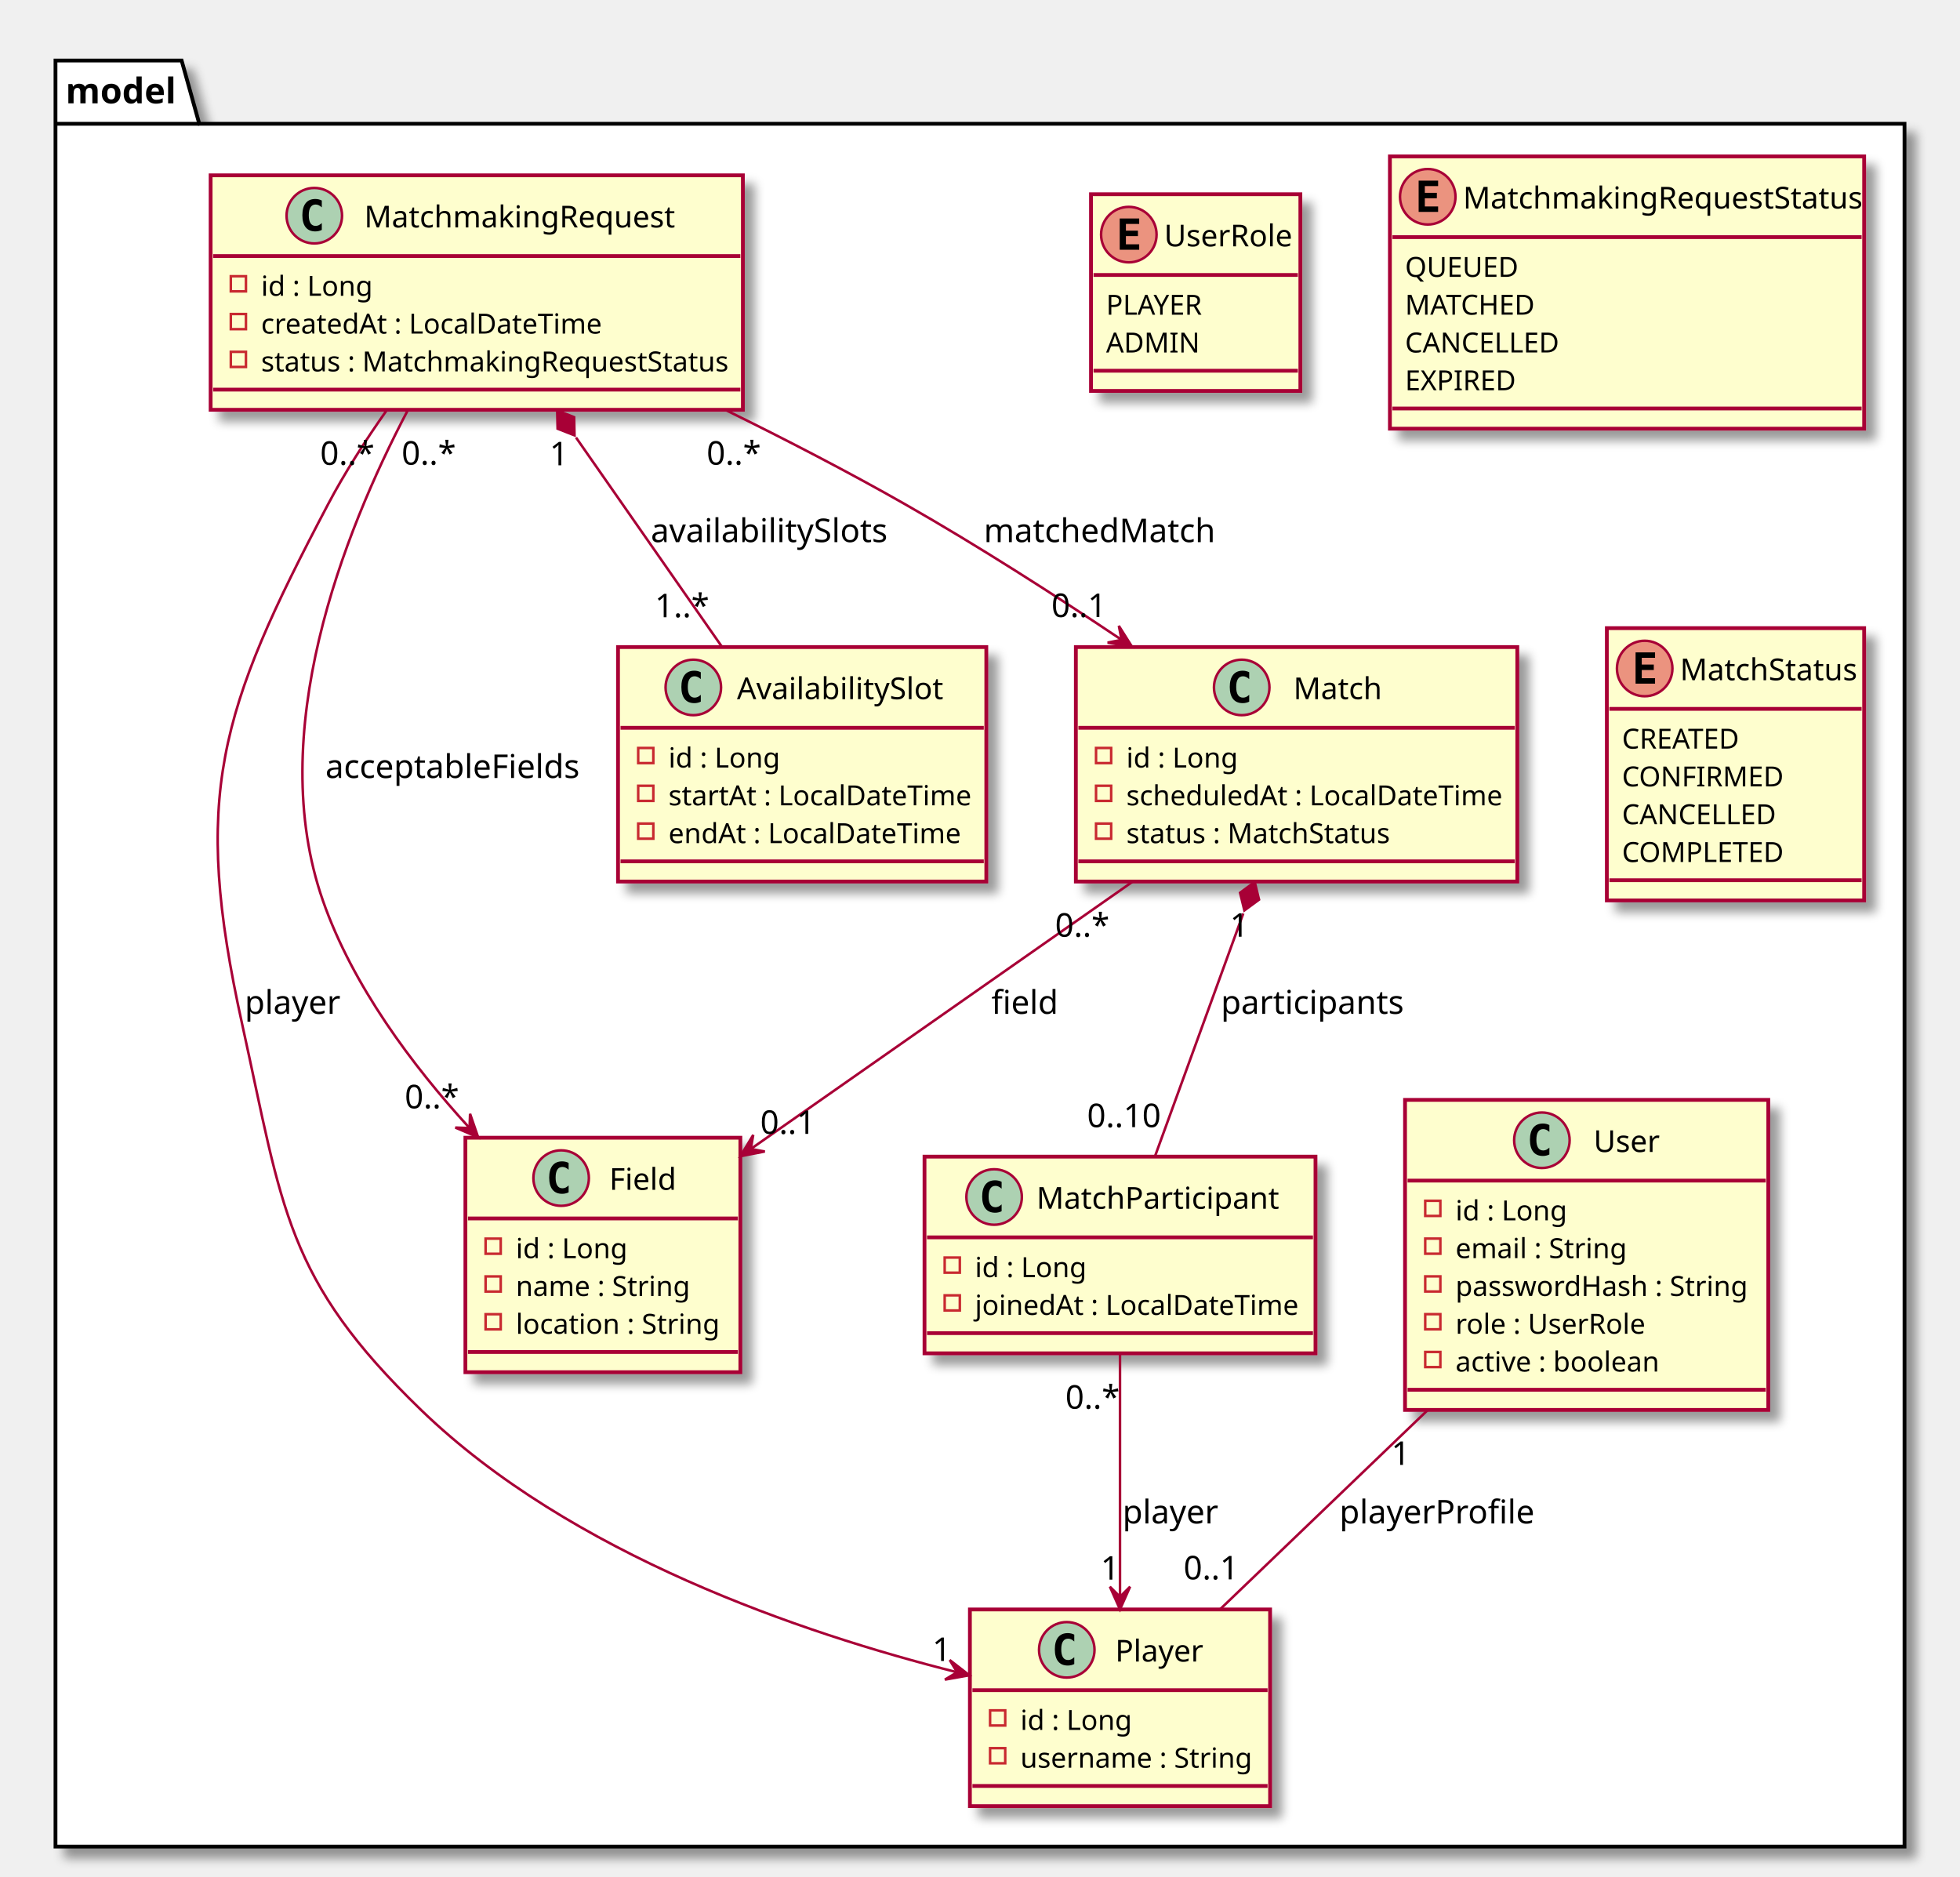
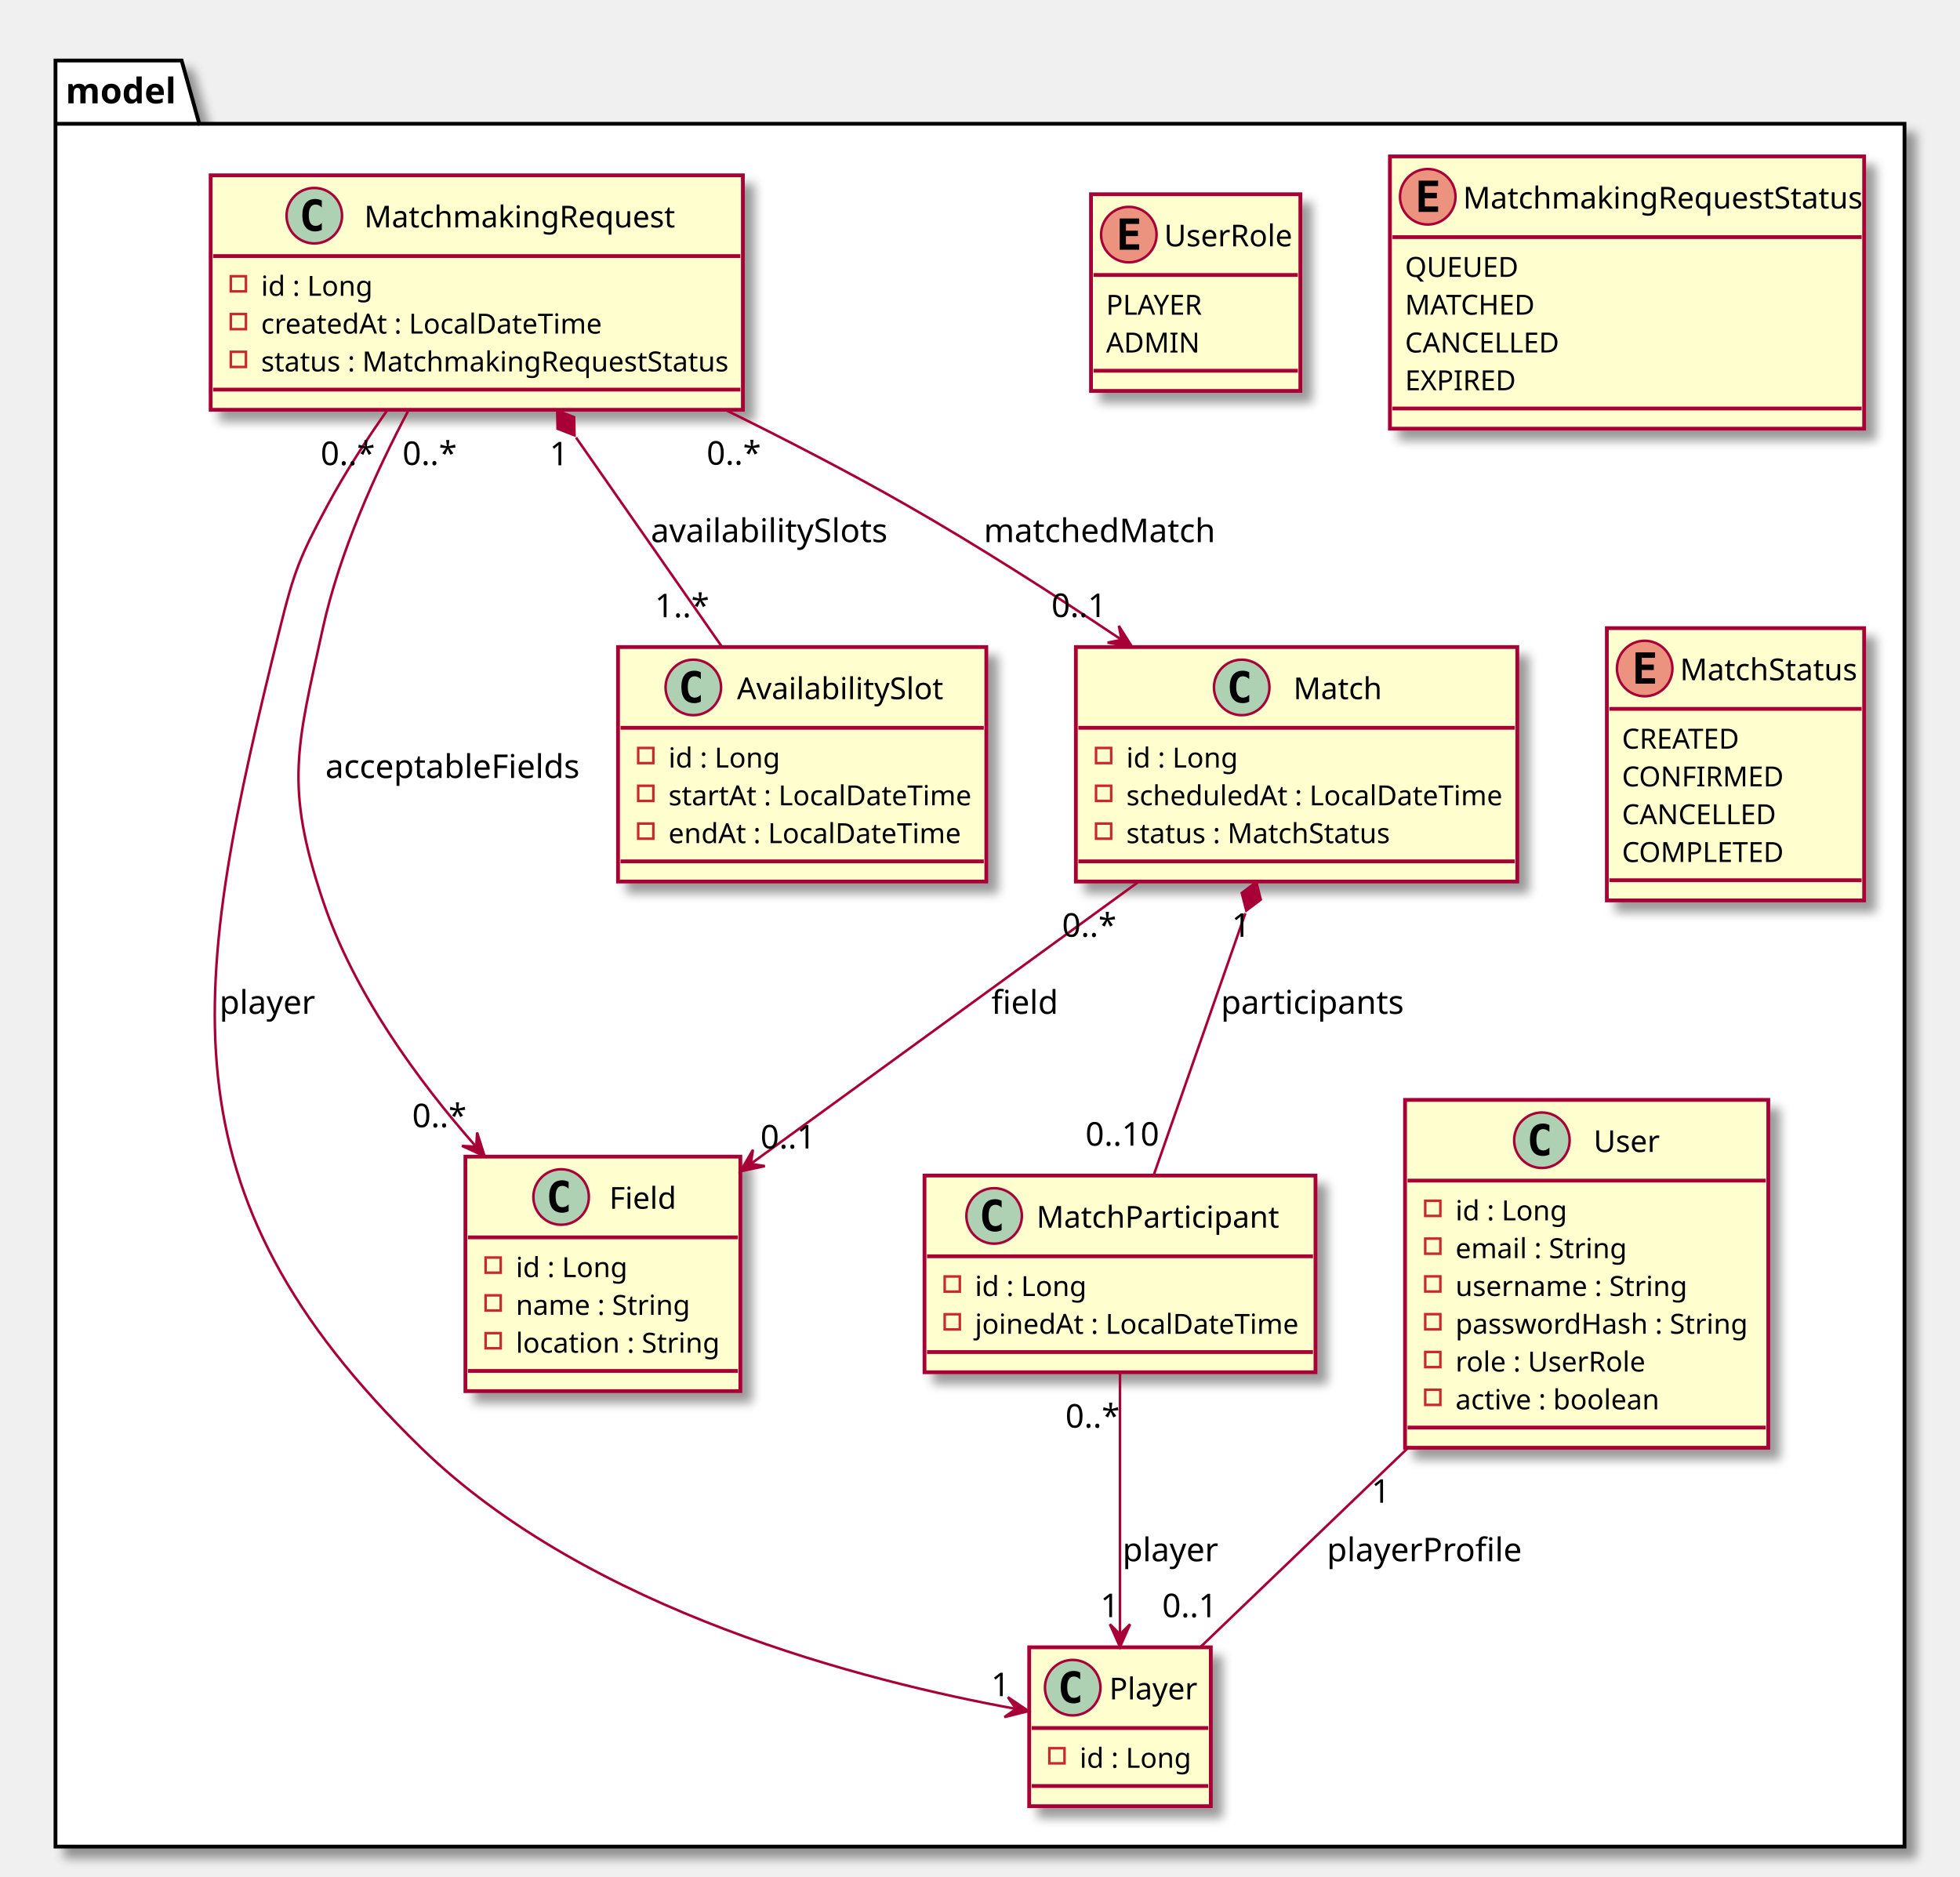
<svg xmlns="http://www.w3.org/2000/svg" contentScriptType="application/ecmascript" contentStyleType="text/css" height="744px" preserveAspectRatio="none" style="width:777px;height:744px;" version="1.1" viewBox="0 0 777 744" width="777px" zoomAndPan="magnify">
  <defs>
-     <filter height="300%" id="f11kd5h9qeuaq0" width="300%" x="-1" y="-1">
+     <filter height="300%" id="f3eheg38t3hkg" width="300%" x="-1" y="-1">
      <feGaussianBlur result="blurOut" stdDeviation="2.0" />
      <feColorMatrix in="blurOut" result="blurOut2" type="matrix" values="0 0 0 0 0 0 0 0 0 0 0 0 0 0 0 0 0 0 .4 0" />
      <feOffset dx="4.0" dy="4.0" in="blurOut2" result="blurOut3" />
      <feBlend in="SourceGraphic" in2="blurOut3" mode="normal" />
    </filter>
  </defs>
  <g>
-     <polygon fill="#FFFFFF" filter="url(#f11kd5h9qeuaq0)" points="22,24,72,24,79,49.068,755,49.068,755,732,22,732,22,24" style="stroke: #000000; stroke-width: 1.5;" />
+     <polygon fill="#FFFFFF" filter="url(#f3eheg38t3hkg)" points="22,24,72,24,79,49.068,755,49.068,755,732,22,732,22,24" style="stroke: #000000; stroke-width: 1.5;" />
    <line style="stroke: #000000; stroke-width: 1.5;" x1="22" x2="79" y1="49.068" y2="49.068" />
    <text fill="#000000" font-family="sans-serif" font-size="14" font-weight="bold" lengthAdjust="spacingAndGlyphs" textLength="44" x="26" y="40.966">model</text>
-     <rect fill="#FEFECE" filter="url(#f11kd5h9qeuaq0)" height="122.909" id="User" style="stroke: #A80036; stroke-width: 1.5;" width="144" x="557" y="436" />
+     <rect fill="#FEFECE" filter="url(#f3eheg38t3hkg)" height="137.891" id="User" style="stroke: #A80036; stroke-width: 1.5;" width="144" x="557" y="436" />
    <ellipse cx="611.25" cy="452" fill="#ADD1B2" rx="11" ry="11" style="stroke: #A80036; stroke-width: 1.0;" />
    <path d="M614.219,457.641 Q613.641,457.938 613,458.078 Q612.359,458.234 611.656,458.234 Q609.156,458.234 607.828,456.594 Q606.516,454.938 606.516,451.812 Q606.516,448.688 607.828,447.031 Q609.156,445.375 611.656,445.375 Q612.359,445.375 613,445.531 Q613.656,445.688 614.219,445.984 L614.219,448.703 Q613.594,448.125 613,447.859 Q612.406,447.578 611.781,447.578 Q610.438,447.578 609.75,448.656 Q609.062,449.719 609.062,451.812 Q609.062,453.906 609.75,454.984 Q610.438,456.047 611.781,456.047 Q612.406,456.047 613,455.781 Q613.594,455.5 614.219,454.922 L614.219,457.641 Z " />
    <text fill="#000000" font-family="sans-serif" font-size="12" lengthAdjust="spacingAndGlyphs" textLength="27" x="631.75" y="456.656">User</text>
    <line style="stroke: #A80036; stroke-width: 1.5;" x1="558" x2="700" y1="468" y2="468" />
    <rect fill="none" height="6" style="stroke: #C82930; stroke-width: 1.0;" width="6" x="565" y="476" />
    <text fill="#000000" font-family="sans-serif" font-size="11" lengthAdjust="spacingAndGlyphs" textLength="46" x="577" y="483.759">id : Long</text>
    <rect fill="none" height="6" style="stroke: #C82930; stroke-width: 1.0;" width="6" x="565" y="490.982" />
    <text fill="#000000" font-family="sans-serif" font-size="11" lengthAdjust="spacingAndGlyphs" textLength="69" x="577" y="498.741">email : String</text>
    <rect fill="none" height="6" style="stroke: #C82930; stroke-width: 1.0;" width="6" x="565" y="505.964" />
-     <text fill="#000000" font-family="sans-serif" font-size="11" lengthAdjust="spacingAndGlyphs" textLength="118" x="577" y="513.723">passwordHash : String</text>
+     <text fill="#000000" font-family="sans-serif" font-size="11" lengthAdjust="spacingAndGlyphs" textLength="93" x="577" y="513.723">username : String</text>
    <rect fill="none" height="6" style="stroke: #C82930; stroke-width: 1.0;" width="6" x="565" y="520.946" />
-     <text fill="#000000" font-family="sans-serif" font-size="11" lengthAdjust="spacingAndGlyphs" textLength="77" x="577" y="528.705">role : UserRole</text>
+     <text fill="#000000" font-family="sans-serif" font-size="11" lengthAdjust="spacingAndGlyphs" textLength="118" x="577" y="528.705">passwordHash : String</text>
    <rect fill="none" height="6" style="stroke: #C82930; stroke-width: 1.0;" width="6" x="565" y="535.928" />
-     <text fill="#000000" font-family="sans-serif" font-size="11" lengthAdjust="spacingAndGlyphs" textLength="82" x="577" y="543.687">active : boolean</text>
-     <line style="stroke: #A80036; stroke-width: 1.5;" x1="558" x2="700" y1="550.909" y2="550.909" />
-     <rect fill="#FEFECE" filter="url(#f11kd5h9qeuaq0)" height="77.964" id="Player" style="stroke: #A80036; stroke-width: 1.5;" width="119" x="384.5" y="638" />
-     <ellipse cx="422.9" cy="654" fill="#ADD1B2" rx="11" ry="11" style="stroke: #A80036; stroke-width: 1.0;" />
-     <path d="M425.869,659.641 Q425.291,659.938 424.65,660.078 Q424.009,660.234 423.306,660.234 Q420.806,660.234 419.478,658.594 Q418.166,656.938 418.166,653.812 Q418.166,650.688 419.478,649.031 Q420.806,647.375 423.306,647.375 Q424.009,647.375 424.65,647.531 Q425.306,647.688 425.869,647.984 L425.869,650.703 Q425.244,650.125 424.65,649.859 Q424.056,649.578 423.431,649.578 Q422.087,649.578 421.4,650.656 Q420.712,651.719 420.712,653.812 Q420.712,655.906 421.4,656.984 Q422.087,658.047 423.431,658.047 Q424.056,658.047 424.65,657.781 Q425.244,657.5 425.869,656.922 L425.869,659.641 Z " />
-     <text fill="#000000" font-family="sans-serif" font-size="12" lengthAdjust="spacingAndGlyphs" textLength="35" x="442.1" y="658.656">Player</text>
-     <line style="stroke: #A80036; stroke-width: 1.5;" x1="385.5" x2="502.5" y1="670" y2="670" />
-     <rect fill="none" height="6" style="stroke: #C82930; stroke-width: 1.0;" width="6" x="392.5" y="678" />
-     <text fill="#000000" font-family="sans-serif" font-size="11" lengthAdjust="spacingAndGlyphs" textLength="46" x="404.5" y="685.759">id : Long</text>
-     <rect fill="none" height="6" style="stroke: #C82930; stroke-width: 1.0;" width="6" x="392.5" y="692.982" />
-     <text fill="#000000" font-family="sans-serif" font-size="11" lengthAdjust="spacingAndGlyphs" textLength="93" x="404.5" y="700.741">username : String</text>
-     <line style="stroke: #A80036; stroke-width: 1.5;" x1="385.5" x2="502.5" y1="707.964" y2="707.964" />
-     <rect fill="#FEFECE" filter="url(#f11kd5h9qeuaq0)" height="92.946" id="Field" style="stroke: #A80036; stroke-width: 1.5;" width="109" x="184.5" y="451" />
-     <ellipse cx="222.45" cy="467" fill="#ADD1B2" rx="11" ry="11" style="stroke: #A80036; stroke-width: 1.0;" />
-     <path d="M225.419,472.641 Q224.841,472.938 224.2,473.078 Q223.559,473.234 222.856,473.234 Q220.356,473.234 219.028,471.594 Q217.716,469.938 217.716,466.812 Q217.716,463.688 219.028,462.031 Q220.356,460.375 222.856,460.375 Q223.559,460.375 224.2,460.531 Q224.856,460.688 225.419,460.984 L225.419,463.703 Q224.794,463.125 224.2,462.859 Q223.606,462.578 222.981,462.578 Q221.637,462.578 220.95,463.656 Q220.262,464.719 220.262,466.812 Q220.262,468.906 220.95,469.984 Q221.637,471.047 222.981,471.047 Q223.606,471.047 224.2,470.781 Q224.794,470.5 225.419,469.922 L225.419,472.641 Z " />
-     <text fill="#000000" font-family="sans-serif" font-size="12" lengthAdjust="spacingAndGlyphs" textLength="26" x="241.55" y="471.656">Field</text>
-     <line style="stroke: #A80036; stroke-width: 1.5;" x1="185.5" x2="292.5" y1="483" y2="483" />
-     <rect fill="none" height="6" style="stroke: #C82930; stroke-width: 1.0;" width="6" x="192.5" y="491" />
-     <text fill="#000000" font-family="sans-serif" font-size="11" lengthAdjust="spacingAndGlyphs" textLength="46" x="204.5" y="498.759">id : Long</text>
-     <rect fill="none" height="6" style="stroke: #C82930; stroke-width: 1.0;" width="6" x="192.5" y="505.982" />
-     <text fill="#000000" font-family="sans-serif" font-size="11" lengthAdjust="spacingAndGlyphs" textLength="70" x="204.5" y="513.741">name : String</text>
-     <rect fill="none" height="6" style="stroke: #C82930; stroke-width: 1.0;" width="6" x="192.5" y="520.964" />
-     <text fill="#000000" font-family="sans-serif" font-size="11" lengthAdjust="spacingAndGlyphs" textLength="83" x="204.5" y="528.723">location : String</text>
-     <line style="stroke: #A80036; stroke-width: 1.5;" x1="185.5" x2="292.5" y1="535.946" y2="535.946" />
-     <rect fill="#FEFECE" filter="url(#f11kd5h9qeuaq0)" height="92.946" id="MatchmakingRequest" style="stroke: #A80036; stroke-width: 1.5;" width="211" x="83.5" y="69.5" />
+     <text fill="#000000" font-family="sans-serif" font-size="11" lengthAdjust="spacingAndGlyphs" textLength="77" x="577" y="543.687">role : UserRole</text>
+     <rect fill="none" height="6" style="stroke: #C82930; stroke-width: 1.0;" width="6" x="565" y="550.909" />
+     <text fill="#000000" font-family="sans-serif" font-size="11" lengthAdjust="spacingAndGlyphs" textLength="82" x="577" y="558.668">active : boolean</text>
+     <line style="stroke: #A80036; stroke-width: 1.5;" x1="558" x2="700" y1="565.891" y2="565.891" />
+     <rect fill="#FEFECE" filter="url(#f3eheg38t3hkg)" height="62.982" id="Player" style="stroke: #A80036; stroke-width: 1.5;" width="72" x="408" y="653" />
+     <ellipse cx="425.25" cy="669" fill="#ADD1B2" rx="11" ry="11" style="stroke: #A80036; stroke-width: 1.0;" />
+     <path d="M428.219,674.641 Q427.641,674.938 427,675.078 Q426.359,675.234 425.656,675.234 Q423.156,675.234 421.828,673.594 Q420.516,671.938 420.516,668.812 Q420.516,665.688 421.828,664.031 Q423.156,662.375 425.656,662.375 Q426.359,662.375 427,662.531 Q427.656,662.688 428.219,662.984 L428.219,665.703 Q427.594,665.125 427,664.859 Q426.406,664.578 425.781,664.578 Q424.438,664.578 423.75,665.656 Q423.062,666.719 423.062,668.812 Q423.062,670.906 423.75,671.984 Q424.438,673.047 425.781,673.047 Q426.406,673.047 427,672.781 Q427.594,672.5 428.219,671.922 L428.219,674.641 Z " />
+     <text fill="#000000" font-family="sans-serif" font-size="12" lengthAdjust="spacingAndGlyphs" textLength="35" x="439.75" y="673.656">Player</text>
+     <line style="stroke: #A80036; stroke-width: 1.5;" x1="409" x2="479" y1="685" y2="685" />
+     <rect fill="none" height="6" style="stroke: #C82930; stroke-width: 1.0;" width="6" x="416" y="693" />
+     <text fill="#000000" font-family="sans-serif" font-size="11" lengthAdjust="spacingAndGlyphs" textLength="46" x="428" y="700.759">id : Long</text>
+     <line style="stroke: #A80036; stroke-width: 1.5;" x1="409" x2="479" y1="707.982" y2="707.982" />
+     <rect fill="#FEFECE" filter="url(#f3eheg38t3hkg)" height="92.946" id="Field" style="stroke: #A80036; stroke-width: 1.5;" width="109" x="184.5" y="458.5" />
+     <ellipse cx="222.45" cy="474.5" fill="#ADD1B2" rx="11" ry="11" style="stroke: #A80036; stroke-width: 1.0;" />
+     <path d="M225.419,480.141 Q224.841,480.438 224.2,480.578 Q223.559,480.734 222.856,480.734 Q220.356,480.734 219.028,479.094 Q217.716,477.438 217.716,474.312 Q217.716,471.188 219.028,469.531 Q220.356,467.875 222.856,467.875 Q223.559,467.875 224.2,468.031 Q224.856,468.188 225.419,468.484 L225.419,471.203 Q224.794,470.625 224.2,470.359 Q223.606,470.078 222.981,470.078 Q221.637,470.078 220.95,471.156 Q220.262,472.219 220.262,474.312 Q220.262,476.406 220.95,477.484 Q221.637,478.547 222.981,478.547 Q223.606,478.547 224.2,478.281 Q224.794,478 225.419,477.422 L225.419,480.141 Z " />
+     <text fill="#000000" font-family="sans-serif" font-size="12" lengthAdjust="spacingAndGlyphs" textLength="26" x="241.55" y="479.156">Field</text>
+     <line style="stroke: #A80036; stroke-width: 1.5;" x1="185.5" x2="292.5" y1="490.5" y2="490.5" />
+     <rect fill="none" height="6" style="stroke: #C82930; stroke-width: 1.0;" width="6" x="192.5" y="498.5" />
+     <text fill="#000000" font-family="sans-serif" font-size="11" lengthAdjust="spacingAndGlyphs" textLength="46" x="204.5" y="506.259">id : Long</text>
+     <rect fill="none" height="6" style="stroke: #C82930; stroke-width: 1.0;" width="6" x="192.5" y="513.482" />
+     <text fill="#000000" font-family="sans-serif" font-size="11" lengthAdjust="spacingAndGlyphs" textLength="70" x="204.5" y="521.241">name : String</text>
+     <rect fill="none" height="6" style="stroke: #C82930; stroke-width: 1.0;" width="6" x="192.5" y="528.464" />
+     <text fill="#000000" font-family="sans-serif" font-size="11" lengthAdjust="spacingAndGlyphs" textLength="83" x="204.5" y="536.223">location : String</text>
+     <line style="stroke: #A80036; stroke-width: 1.5;" x1="185.5" x2="292.5" y1="543.446" y2="543.446" />
+     <rect fill="#FEFECE" filter="url(#f3eheg38t3hkg)" height="92.946" id="MatchmakingRequest" style="stroke: #A80036; stroke-width: 1.5;" width="211" x="83.5" y="69.5" />
    <ellipse cx="124.6" cy="85.5" fill="#ADD1B2" rx="11" ry="11" style="stroke: #A80036; stroke-width: 1.0;" />
    <path d="M127.569,91.141 Q126.991,91.438 126.35,91.578 Q125.709,91.734 125.006,91.734 Q122.506,91.734 121.178,90.094 Q119.866,88.438 119.866,85.312 Q119.866,82.188 121.178,80.531 Q122.506,78.875 125.006,78.875 Q125.709,78.875 126.35,79.031 Q127.006,79.188 127.569,79.484 L127.569,82.203 Q126.944,81.625 126.35,81.359 Q125.756,81.078 125.131,81.078 Q123.787,81.078 123.1,82.156 Q122.412,83.219 122.412,85.312 Q122.412,87.406 123.1,88.484 Q123.787,89.547 125.131,89.547 Q125.756,89.547 126.35,89.281 Q126.944,89 127.569,88.422 L127.569,91.141 Z " />
    <text fill="#000000" font-family="sans-serif" font-size="12" lengthAdjust="spacingAndGlyphs" textLength="121" x="144.4" y="90.156">MatchmakingRequest</text>
    <line style="stroke: #A80036; stroke-width: 1.5;" x1="84.5" x2="293.5" y1="101.5" y2="101.5" />
    <rect fill="none" height="6" style="stroke: #C82930; stroke-width: 1.0;" width="6" x="91.5" y="109.5" />
    <text fill="#000000" font-family="sans-serif" font-size="11" lengthAdjust="spacingAndGlyphs" textLength="46" x="103.5" y="117.259">id : Long</text>
    <rect fill="none" height="6" style="stroke: #C82930; stroke-width: 1.0;" width="6" x="91.5" y="124.482" />
    <text fill="#000000" font-family="sans-serif" font-size="11" lengthAdjust="spacingAndGlyphs" textLength="135" x="103.5" y="132.241">createdAt : LocalDateTime</text>
    <rect fill="none" height="6" style="stroke: #C82930; stroke-width: 1.0;" width="6" x="91.5" y="139.464" />
    <text fill="#000000" font-family="sans-serif" font-size="11" lengthAdjust="spacingAndGlyphs" textLength="185" x="103.5" y="147.223">status : MatchmakingRequestStatus</text>
    <line style="stroke: #A80036; stroke-width: 1.5;" x1="84.5" x2="293.5" y1="154.446" y2="154.446" />
-     <rect fill="#FEFECE" filter="url(#f11kd5h9qeuaq0)" height="92.946" id="AvailabilitySlot" style="stroke: #A80036; stroke-width: 1.5;" width="146" x="245" y="256.5" />
+     <rect fill="#FEFECE" filter="url(#f3eheg38t3hkg)" height="92.946" id="AvailabilitySlot" style="stroke: #A80036; stroke-width: 1.5;" width="146" x="245" y="256.5" />
    <ellipse cx="274.85" cy="272.5" fill="#ADD1B2" rx="11" ry="11" style="stroke: #A80036; stroke-width: 1.0;" />
    <path d="M277.819,278.141 Q277.241,278.438 276.6,278.578 Q275.959,278.734 275.256,278.734 Q272.756,278.734 271.428,277.094 Q270.116,275.438 270.116,272.312 Q270.116,269.188 271.428,267.531 Q272.756,265.875 275.256,265.875 Q275.959,265.875 276.6,266.031 Q277.256,266.188 277.819,266.484 L277.819,269.203 Q277.194,268.625 276.6,268.359 Q276.006,268.078 275.381,268.078 Q274.038,268.078 273.35,269.156 Q272.663,270.219 272.663,272.312 Q272.663,274.406 273.35,275.484 Q274.038,276.547 275.381,276.547 Q276.006,276.547 276.6,276.281 Q277.194,276 277.819,275.422 L277.819,278.141 Z " />
    <text fill="#000000" font-family="sans-serif" font-size="12" lengthAdjust="spacingAndGlyphs" textLength="81" x="292.15" y="277.156">AvailabilitySlot</text>
    <line style="stroke: #A80036; stroke-width: 1.5;" x1="246" x2="390" y1="288.5" y2="288.5" />
    <rect fill="none" height="6" style="stroke: #C82930; stroke-width: 1.0;" width="6" x="253" y="296.5" />
    <text fill="#000000" font-family="sans-serif" font-size="11" lengthAdjust="spacingAndGlyphs" textLength="46" x="265" y="304.259">id : Long</text>
    <rect fill="none" height="6" style="stroke: #C82930; stroke-width: 1.0;" width="6" x="253" y="311.482" />
    <text fill="#000000" font-family="sans-serif" font-size="11" lengthAdjust="spacingAndGlyphs" textLength="120" x="265" y="319.241">startAt : LocalDateTime</text>
    <rect fill="none" height="6" style="stroke: #C82930; stroke-width: 1.0;" width="6" x="253" y="326.464" />
    <text fill="#000000" font-family="sans-serif" font-size="11" lengthAdjust="spacingAndGlyphs" textLength="116" x="265" y="334.223">endAt : LocalDateTime</text>
    <line style="stroke: #A80036; stroke-width: 1.5;" x1="246" x2="390" y1="341.446" y2="341.446" />
-     <rect fill="#FEFECE" filter="url(#f11kd5h9qeuaq0)" height="92.946" id="Match" style="stroke: #A80036; stroke-width: 1.5;" width="175" x="426.5" y="256.5" />
+     <rect fill="#FEFECE" filter="url(#f3eheg38t3hkg)" height="92.946" id="Match" style="stroke: #A80036; stroke-width: 1.5;" width="175" x="426.5" y="256.5" />
    <ellipse cx="492.25" cy="272.5" fill="#ADD1B2" rx="11" ry="11" style="stroke: #A80036; stroke-width: 1.0;" />
    <path d="M495.219,278.141 Q494.641,278.438 494,278.578 Q493.359,278.734 492.656,278.734 Q490.156,278.734 488.828,277.094 Q487.516,275.438 487.516,272.312 Q487.516,269.188 488.828,267.531 Q490.156,265.875 492.656,265.875 Q493.359,265.875 494,266.031 Q494.656,266.188 495.219,266.484 L495.219,269.203 Q494.594,268.625 494,268.359 Q493.406,268.078 492.781,268.078 Q491.438,268.078 490.75,269.156 Q490.062,270.219 490.062,272.312 Q490.062,274.406 490.75,275.484 Q491.438,276.547 492.781,276.547 Q493.406,276.547 494,276.281 Q494.594,276 495.219,275.422 L495.219,278.141 Z " />
    <text fill="#000000" font-family="sans-serif" font-size="12" lengthAdjust="spacingAndGlyphs" textLength="35" x="512.75" y="277.156">Match</text>
    <line style="stroke: #A80036; stroke-width: 1.5;" x1="427.5" x2="600.5" y1="288.5" y2="288.5" />
    <rect fill="none" height="6" style="stroke: #C82930; stroke-width: 1.0;" width="6" x="434.5" y="296.5" />
    <text fill="#000000" font-family="sans-serif" font-size="11" lengthAdjust="spacingAndGlyphs" textLength="46" x="446.5" y="304.259">id : Long</text>
    <rect fill="none" height="6" style="stroke: #C82930; stroke-width: 1.0;" width="6" x="434.5" y="311.482" />
    <text fill="#000000" font-family="sans-serif" font-size="11" lengthAdjust="spacingAndGlyphs" textLength="149" x="446.5" y="319.241">scheduledAt : LocalDateTime</text>
    <rect fill="none" height="6" style="stroke: #C82930; stroke-width: 1.0;" width="6" x="434.5" y="326.464" />
    <text fill="#000000" font-family="sans-serif" font-size="11" lengthAdjust="spacingAndGlyphs" textLength="104" x="446.5" y="334.223">status : MatchStatus</text>
    <line style="stroke: #A80036; stroke-width: 1.5;" x1="427.5" x2="600.5" y1="341.446" y2="341.446" />
-     <rect fill="#FEFECE" filter="url(#f11kd5h9qeuaq0)" height="77.964" id="MatchParticipant" style="stroke: #A80036; stroke-width: 1.5;" width="155" x="366.5" y="458.5" />
-     <ellipse cx="394.1" cy="474.5" fill="#ADD1B2" rx="11" ry="11" style="stroke: #A80036; stroke-width: 1.0;" />
-     <path d="M397.069,480.141 Q396.491,480.438 395.85,480.578 Q395.209,480.734 394.506,480.734 Q392.006,480.734 390.678,479.094 Q389.366,477.438 389.366,474.312 Q389.366,471.188 390.678,469.531 Q392.006,467.875 394.506,467.875 Q395.209,467.875 395.85,468.031 Q396.506,468.188 397.069,468.484 L397.069,471.203 Q396.444,470.625 395.85,470.359 Q395.256,470.078 394.631,470.078 Q393.288,470.078 392.6,471.156 Q391.913,472.219 391.913,474.312 Q391.913,476.406 392.6,477.484 Q393.288,478.547 394.631,478.547 Q395.256,478.547 395.85,478.281 Q396.444,478 397.069,477.422 L397.069,480.141 Z " />
-     <text fill="#000000" font-family="sans-serif" font-size="12" lengthAdjust="spacingAndGlyphs" textLength="95" x="410.9" y="479.156">MatchParticipant</text>
-     <line style="stroke: #A80036; stroke-width: 1.5;" x1="367.5" x2="520.5" y1="490.5" y2="490.5" />
-     <rect fill="none" height="6" style="stroke: #C82930; stroke-width: 1.0;" width="6" x="374.5" y="498.5" />
-     <text fill="#000000" font-family="sans-serif" font-size="11" lengthAdjust="spacingAndGlyphs" textLength="46" x="386.5" y="506.259">id : Long</text>
-     <rect fill="none" height="6" style="stroke: #C82930; stroke-width: 1.0;" width="6" x="374.5" y="513.482" />
-     <text fill="#000000" font-family="sans-serif" font-size="11" lengthAdjust="spacingAndGlyphs" textLength="129" x="386.5" y="521.241">joinedAt : LocalDateTime</text>
-     <line style="stroke: #A80036; stroke-width: 1.5;" x1="367.5" x2="520.5" y1="528.464" y2="528.464" />
-     <rect fill="#FEFECE" filter="url(#f11kd5h9qeuaq0)" height="77.964" id="UserRole" style="stroke: #A80036; stroke-width: 1.5;" width="83" x="432.5" y="77" />
+     <rect fill="#FEFECE" filter="url(#f3eheg38t3hkg)" height="77.964" id="MatchParticipant" style="stroke: #A80036; stroke-width: 1.5;" width="155" x="366.5" y="466" />
+     <ellipse cx="394.1" cy="482" fill="#ADD1B2" rx="11" ry="11" style="stroke: #A80036; stroke-width: 1.0;" />
+     <path d="M397.069,487.641 Q396.491,487.938 395.85,488.078 Q395.209,488.234 394.506,488.234 Q392.006,488.234 390.678,486.594 Q389.366,484.938 389.366,481.812 Q389.366,478.688 390.678,477.031 Q392.006,475.375 394.506,475.375 Q395.209,475.375 395.85,475.531 Q396.506,475.688 397.069,475.984 L397.069,478.703 Q396.444,478.125 395.85,477.859 Q395.256,477.578 394.631,477.578 Q393.288,477.578 392.6,478.656 Q391.913,479.719 391.913,481.812 Q391.913,483.906 392.6,484.984 Q393.288,486.047 394.631,486.047 Q395.256,486.047 395.85,485.781 Q396.444,485.5 397.069,484.922 L397.069,487.641 Z " />
+     <text fill="#000000" font-family="sans-serif" font-size="12" lengthAdjust="spacingAndGlyphs" textLength="95" x="410.9" y="486.656">MatchParticipant</text>
+     <line style="stroke: #A80036; stroke-width: 1.5;" x1="367.5" x2="520.5" y1="498" y2="498" />
+     <rect fill="none" height="6" style="stroke: #C82930; stroke-width: 1.0;" width="6" x="374.5" y="506" />
+     <text fill="#000000" font-family="sans-serif" font-size="11" lengthAdjust="spacingAndGlyphs" textLength="46" x="386.5" y="513.759">id : Long</text>
+     <rect fill="none" height="6" style="stroke: #C82930; stroke-width: 1.0;" width="6" x="374.5" y="520.982" />
+     <text fill="#000000" font-family="sans-serif" font-size="11" lengthAdjust="spacingAndGlyphs" textLength="129" x="386.5" y="528.741">joinedAt : LocalDateTime</text>
+     <line style="stroke: #A80036; stroke-width: 1.5;" x1="367.5" x2="520.5" y1="535.964" y2="535.964" />
+     <rect fill="#FEFECE" filter="url(#f3eheg38t3hkg)" height="77.964" id="UserRole" style="stroke: #A80036; stroke-width: 1.5;" width="83" x="432.5" y="77" />
    <ellipse cx="447.5" cy="93" fill="#EB937F" rx="11" ry="11" style="stroke: #A80036; stroke-width: 1.0;" />
    <path d="M451.609,99 L443.891,99 L443.891,86.609 L451.609,86.609 L451.609,88.766 L446.344,88.766 L446.344,91.438 L451.109,91.438 L451.109,93.594 L446.344,93.594 L446.344,96.844 L451.609,96.844 L451.609,99 Z " />
    <text fill="#000000" font-family="sans-serif" font-size="12" lengthAdjust="spacingAndGlyphs" textLength="51" x="461.5" y="97.656">UserRole</text>
    <line style="stroke: #A80036; stroke-width: 1.5;" x1="433.5" x2="514.5" y1="109" y2="109" />
    <text fill="#000000" font-family="sans-serif" font-size="11" lengthAdjust="spacingAndGlyphs" textLength="39" x="438.5" y="124.759">PLAYER</text>
    <text fill="#000000" font-family="sans-serif" font-size="11" lengthAdjust="spacingAndGlyphs" textLength="37" x="438.5" y="139.741">ADMIN</text>
    <line style="stroke: #A80036; stroke-width: 1.5;" x1="433.5" x2="514.5" y1="146.964" y2="146.964" />
-     <rect fill="#FEFECE" filter="url(#f11kd5h9qeuaq0)" height="107.928" id="MatchmakingRequestStatus" style="stroke: #A80036; stroke-width: 1.5;" width="188" x="551" y="62" />
+     <rect fill="#FEFECE" filter="url(#f3eheg38t3hkg)" height="107.928" id="MatchmakingRequestStatus" style="stroke: #A80036; stroke-width: 1.5;" width="188" x="551" y="62" />
    <ellipse cx="566" cy="78" fill="#EB937F" rx="11" ry="11" style="stroke: #A80036; stroke-width: 1.0;" />
    <path d="M570.109,84 L562.391,84 L562.391,71.609 L570.109,71.609 L570.109,73.766 L564.844,73.766 L564.844,76.438 L569.609,76.438 L569.609,78.594 L564.844,78.594 L564.844,81.844 L570.109,81.844 L570.109,84 Z " />
    <text fill="#000000" font-family="sans-serif" font-size="12" lengthAdjust="spacingAndGlyphs" textLength="156" x="580" y="82.656">MatchmakingRequestStatus</text>
    <line style="stroke: #A80036; stroke-width: 1.5;" x1="552" x2="738" y1="94" y2="94" />
    <text fill="#000000" font-family="sans-serif" font-size="11" lengthAdjust="spacingAndGlyphs" textLength="45" x="557" y="109.759">QUEUED</text>
    <text fill="#000000" font-family="sans-serif" font-size="11" lengthAdjust="spacingAndGlyphs" textLength="52" x="557" y="124.741">MATCHED</text>
    <text fill="#000000" font-family="sans-serif" font-size="11" lengthAdjust="spacingAndGlyphs" textLength="61" x="557" y="139.723">CANCELLED</text>
    <text fill="#000000" font-family="sans-serif" font-size="11" lengthAdjust="spacingAndGlyphs" textLength="44" x="557" y="154.705">EXPIRED</text>
    <line style="stroke: #A80036; stroke-width: 1.5;" x1="552" x2="738" y1="161.928" y2="161.928" />
-     <rect fill="#FEFECE" filter="url(#f11kd5h9qeuaq0)" height="107.928" id="MatchStatus" style="stroke: #A80036; stroke-width: 1.5;" width="102" x="637" y="249" />
+     <rect fill="#FEFECE" filter="url(#f3eheg38t3hkg)" height="107.928" id="MatchStatus" style="stroke: #A80036; stroke-width: 1.5;" width="102" x="637" y="249" />
    <ellipse cx="652" cy="265" fill="#EB937F" rx="11" ry="11" style="stroke: #A80036; stroke-width: 1.0;" />
    <path d="M656.109,271 L648.391,271 L648.391,258.609 L656.109,258.609 L656.109,260.766 L650.844,260.766 L650.844,263.438 L655.609,263.438 L655.609,265.594 L650.844,265.594 L650.844,268.844 L656.109,268.844 L656.109,271 Z " />
    <text fill="#000000" font-family="sans-serif" font-size="12" lengthAdjust="spacingAndGlyphs" textLength="70" x="666" y="269.656">MatchStatus</text>
    <line style="stroke: #A80036; stroke-width: 1.5;" x1="638" x2="738" y1="281" y2="281" />
    <text fill="#000000" font-family="sans-serif" font-size="11" lengthAdjust="spacingAndGlyphs" textLength="47" x="643" y="296.759">CREATED</text>
    <text fill="#000000" font-family="sans-serif" font-size="11" lengthAdjust="spacingAndGlyphs" textLength="65" x="643" y="311.741">CONFIRMED</text>
    <text fill="#000000" font-family="sans-serif" font-size="11" lengthAdjust="spacingAndGlyphs" textLength="61" x="643" y="326.723">CANCELLED</text>
    <text fill="#000000" font-family="sans-serif" font-size="11" lengthAdjust="spacingAndGlyphs" textLength="65" x="643" y="341.705">COMPLETED</text>
    <line style="stroke: #A80036; stroke-width: 1.5;" x1="638" x2="738" y1="348.928" y2="348.928" />
-     <path d="M565.85,559.09 C538.64,585.2 507.64,614.94 483.72,637.89 " fill="none" id="User-Player" style="stroke: #A80036; stroke-width: 1.0;" />
-     <text fill="#000000" font-family="sans-serif" font-size="13" lengthAdjust="spacingAndGlyphs" textLength="75" x="531" y="603.897">playerProfile</text>
-     <text fill="#000000" font-family="sans-serif" font-size="13" lengthAdjust="spacingAndGlyphs" textLength="7" x="551.56" y="580.697">1</text>
-     <text fill="#000000" font-family="sans-serif" font-size="13" lengthAdjust="spacingAndGlyphs" textLength="20" x="469.2" y="626.077">0..1</text>
-     <path d="M153.34,162.57 C145.03,174.37 136.68,187.33 130,200 C86.74,282.09 76,315.39 96,406 C112.16,479.2 113.08,506.92 167,559 C226.26,616.23 317.72,647.36 379.17,662.83 " fill="none" id="MatchmakingRequest-&gt;Player" style="stroke: #A80036; stroke-width: 1.0;" />
-     <polygon fill="#A80036" points="384.28,664.09,376.502,658.048,379.426,662.891,374.583,665.815,384.28,664.09" style="stroke: #A80036; stroke-width: 1.0;" />
-     <text fill="#000000" font-family="sans-serif" font-size="13" lengthAdjust="spacingAndGlyphs" textLength="37" x="97" y="401.897">player</text>
-     <text fill="#000000" font-family="sans-serif" font-size="13" lengthAdjust="spacingAndGlyphs" textLength="20" x="126.919" y="184.265">0..*</text>
-     <text fill="#000000" font-family="sans-serif" font-size="13" lengthAdjust="spacingAndGlyphs" textLength="7" x="369.575" y="658.423">1</text>
+     <path d="M558,574.12 C529.68,601.3 498.5,631.21 475.92,652.87 " fill="none" id="User-Player" style="stroke: #A80036; stroke-width: 1.0;" />
+     <text fill="#000000" font-family="sans-serif" font-size="13" lengthAdjust="spacingAndGlyphs" textLength="75" x="526" y="618.897">playerProfile</text>
+     <text fill="#000000" font-family="sans-serif" font-size="13" lengthAdjust="spacingAndGlyphs" textLength="7" x="543.666" y="595.698">1</text>
+     <text fill="#000000" font-family="sans-serif" font-size="13" lengthAdjust="spacingAndGlyphs" textLength="20" x="460.715" y="641.068">0..1</text>
+     <path d="M153.5,162.65 C145.19,174.45 136.79,187.39 130,200 C118.93,220.57 116.61,226.33 111,249 C75.78,391.28 61.89,471.84 167,574 C233.59,638.72 343.06,666.53 402.49,677.36 " fill="none" id="MatchmakingRequest-&gt;Player" style="stroke: #A80036; stroke-width: 1.0;" />
+     <polygon fill="#A80036" points="407.73,678.29,399.564,672.784,402.806,677.419,398.171,680.662,407.73,678.29" style="stroke: #A80036; stroke-width: 1.0;" />
+     <text fill="#000000" font-family="sans-serif" font-size="13" lengthAdjust="spacingAndGlyphs" textLength="37" x="87" y="401.897">player</text>
+     <text fill="#000000" font-family="sans-serif" font-size="13" lengthAdjust="spacingAndGlyphs" textLength="20" x="127.102" y="184.356">0..*</text>
+     <text fill="#000000" font-family="sans-serif" font-size="13" lengthAdjust="spacingAndGlyphs" textLength="7" x="392.9" y="672.362">1</text>
    <path d="M228.35,173.44 C246.91,200.06 268.77,231.4 286.26,256.48 " fill="none" id="MatchmakingRequest&lt;-AvailabilitySlot" style="stroke: #A80036; stroke-width: 1.0;" />
    <polygon fill="#A80036" points="220.89,162.73,221.042,169.94,227.755,172.572,227.603,165.363,220.89,162.73" style="stroke: #A80036; stroke-width: 1.0;" />
    <text fill="#000000" font-family="sans-serif" font-size="13" lengthAdjust="spacingAndGlyphs" textLength="92" x="258" y="214.897">availabilitySlots</text>
    <text fill="#000000" font-family="sans-serif" font-size="13" lengthAdjust="spacingAndGlyphs" textLength="7" x="217.882" y="184.447">1</text>
    <text fill="#000000" font-family="sans-serif" font-size="13" lengthAdjust="spacingAndGlyphs" textLength="20" x="259.608" y="244.669">1..*</text>
-     <path d="M161.55,162.82 C135.94,211.63 104.89,290.84 128,357 C139.77,390.7 163.46,422.35 185.95,446.95 " fill="none" id="MatchmakingRequest-&gt;Field" style="stroke: #A80036; stroke-width: 1.0;" />
-     <polygon fill="#A80036" points="189.55,450.84,186.351,441.525,186.146,447.178,180.492,446.972,189.55,450.84" style="stroke: #A80036; stroke-width: 1.0;" />
+     <path d="M161.95,162.61 C148.89,187.27 134.64,218.8 128,249 C117.69,295.88 112.75,311.49 128,357 C140.2,393.41 165.39,428.01 188.68,454.49 " fill="none" id="MatchmakingRequest-&gt;Field" style="stroke: #A80036; stroke-width: 1.0;" />
+     <polygon fill="#A80036" points="192.11,458.33,189.138,448.94,188.795,454.587,183.149,454.244,192.11,458.33" style="stroke: #A80036; stroke-width: 1.0;" />
    <text fill="#000000" font-family="sans-serif" font-size="13" lengthAdjust="spacingAndGlyphs" textLength="98" x="129" y="308.397">acceptableFields</text>
-     <text fill="#000000" font-family="sans-serif" font-size="13" lengthAdjust="spacingAndGlyphs" textLength="20" x="159.205" y="184.202">0..*</text>
-     <text fill="#000000" font-family="sans-serif" font-size="13" lengthAdjust="spacingAndGlyphs" textLength="20" x="160.447" y="439.349">0..*</text>
+     <text fill="#000000" font-family="sans-serif" font-size="13" lengthAdjust="spacingAndGlyphs" textLength="20" x="159.552" y="184.31">0..*</text>
+     <text fill="#000000" font-family="sans-serif" font-size="13" lengthAdjust="spacingAndGlyphs" textLength="20" x="163.399" y="446.837">0..*</text>
    <path d="M287.65,162.52 C311.33,174.16 336.32,187.07 359,200 C387.69,216.35 418.26,235.97 444.6,253.61 " fill="none" id="MatchmakingRequest-&gt;Match" style="stroke: #A80036; stroke-width: 1.0;" />
    <polygon fill="#A80036" points="448.79,256.42,443.54,248.087,444.636,253.637,439.087,254.733,448.79,256.42" style="stroke: #A80036; stroke-width: 1.0;" />
    <text fill="#000000" font-family="sans-serif" font-size="13" lengthAdjust="spacingAndGlyphs" textLength="91" x="390" y="214.897">matchedMatch</text>
    <text fill="#000000" font-family="sans-serif" font-size="13" lengthAdjust="spacingAndGlyphs" textLength="20" x="280.116" y="184.208">0..*</text>
    <text fill="#000000" font-family="sans-serif" font-size="13" lengthAdjust="spacingAndGlyphs" textLength="20" x="416.803" y="244.599">0..1</text>
-     <path d="M492.87,362.11 C481.53,393.29 467.87,430.86 457.88,458.34 " fill="none" id="Match&lt;-MatchParticipant" style="stroke: #A80036; stroke-width: 1.0;" />
-     <polygon fill="#A80036" points="497.41,349.62,491.6,353.891,493.308,360.897,499.118,356.626,497.41,349.62" style="stroke: #A80036; stroke-width: 1.0;" />
+     <path d="M493.69,362.04 C481.98,395.49 467.59,436.6 457.32,465.95 " fill="none" id="Match&lt;-MatchParticipant" style="stroke: #A80036; stroke-width: 1.0;" />
+     <polygon fill="#A80036" points="498.03,349.63,492.271,353.97,494.062,360.955,499.821,356.615,498.03,349.63" style="stroke: #A80036; stroke-width: 1.0;" />
    <text fill="#000000" font-family="sans-serif" font-size="13" lengthAdjust="spacingAndGlyphs" textLength="71" x="484" y="401.897">participants</text>
-     <text fill="#000000" font-family="sans-serif" font-size="13" lengthAdjust="spacingAndGlyphs" textLength="7" x="487.585" y="371.322">1</text>
-     <text fill="#000000" font-family="sans-serif" font-size="13" lengthAdjust="spacingAndGlyphs" textLength="27" x="430.948" y="446.814">0..10</text>
-     <path d="M444,536.58 C444,564.89 444,603.55 444,632.97 " fill="none" id="MatchParticipant-&gt;Player" style="stroke: #A80036; stroke-width: 1.0;" />
-     <polygon fill="#A80036" points="444,637.98,448,628.98,444,632.98,440,628.98,444,637.98" style="stroke: #A80036; stroke-width: 1.0;" />
-     <text fill="#000000" font-family="sans-serif" font-size="13" lengthAdjust="spacingAndGlyphs" textLength="37" x="445" y="603.897">player</text>
-     <text fill="#000000" font-family="sans-serif" font-size="13" lengthAdjust="spacingAndGlyphs" textLength="20" x="422.344" y="558.419">0..*</text>
-     <text fill="#000000" font-family="sans-serif" font-size="13" lengthAdjust="spacingAndGlyphs" textLength="7" x="436.355" y="626.184">1</text>
-     <path d="M448.83,349.62 C402.98,381.72 342.12,424.31 297.76,455.37 " fill="none" id="Match-&gt;Field" style="stroke: #A80036; stroke-width: 1.0;" />
-     <polygon fill="#A80036" points="293.52,458.34,303.187,456.454,297.615,455.472,298.597,449.901,293.52,458.34" style="stroke: #A80036; stroke-width: 1.0;" />
+     <text fill="#000000" font-family="sans-serif" font-size="13" lengthAdjust="spacingAndGlyphs" textLength="7" x="488.292" y="371.333">1</text>
+     <text fill="#000000" font-family="sans-serif" font-size="13" lengthAdjust="spacingAndGlyphs" textLength="27" x="430.287" y="454.148">0..10</text>
+     <path d="M444,544.08 C444,574.8 444,617.69 444,647.77 " fill="none" id="MatchParticipant-&gt;Player" style="stroke: #A80036; stroke-width: 1.0;" />
+     <polygon fill="#A80036" points="444,652.85,448,643.85,444,647.85,440,643.85,444,652.85" style="stroke: #A80036; stroke-width: 1.0;" />
+     <text fill="#000000" font-family="sans-serif" font-size="13" lengthAdjust="spacingAndGlyphs" textLength="37" x="445" y="618.897">player</text>
+     <text fill="#000000" font-family="sans-serif" font-size="13" lengthAdjust="spacingAndGlyphs" textLength="20" x="422.344" y="565.919">0..*</text>
+     <text fill="#000000" font-family="sans-serif" font-size="13" lengthAdjust="spacingAndGlyphs" textLength="7" x="436.234" y="641.043">1</text>
+     <path d="M451.25,349.63 C405.18,383.14 343.03,428.34 297.89,461.17 " fill="none" id="Match-&gt;Field" style="stroke: #A80036; stroke-width: 1.0;" />
+     <polygon fill="#A80036" points="293.58,464.31,303.21,462.247,297.622,461.367,298.502,455.779,293.58,464.31" style="stroke: #A80036; stroke-width: 1.0;" />
    <text fill="#000000" font-family="sans-serif" font-size="13" lengthAdjust="spacingAndGlyphs" textLength="25" x="393" y="401.897">field</text>
-     <text fill="#000000" font-family="sans-serif" font-size="13" lengthAdjust="spacingAndGlyphs" textLength="20" x="418.259" y="371.322">0..*</text>
-     <text fill="#000000" font-family="sans-serif" font-size="13" lengthAdjust="spacingAndGlyphs" textLength="20" x="301.383" y="449.475">0..1</text>
+     <text fill="#000000" font-family="sans-serif" font-size="13" lengthAdjust="spacingAndGlyphs" textLength="20" x="421.019" y="371.333">0..*</text>
+     <text fill="#000000" font-family="sans-serif" font-size="13" lengthAdjust="spacingAndGlyphs" textLength="20" x="301.451" y="455.258">0..1</text>
  </g>
</svg>
